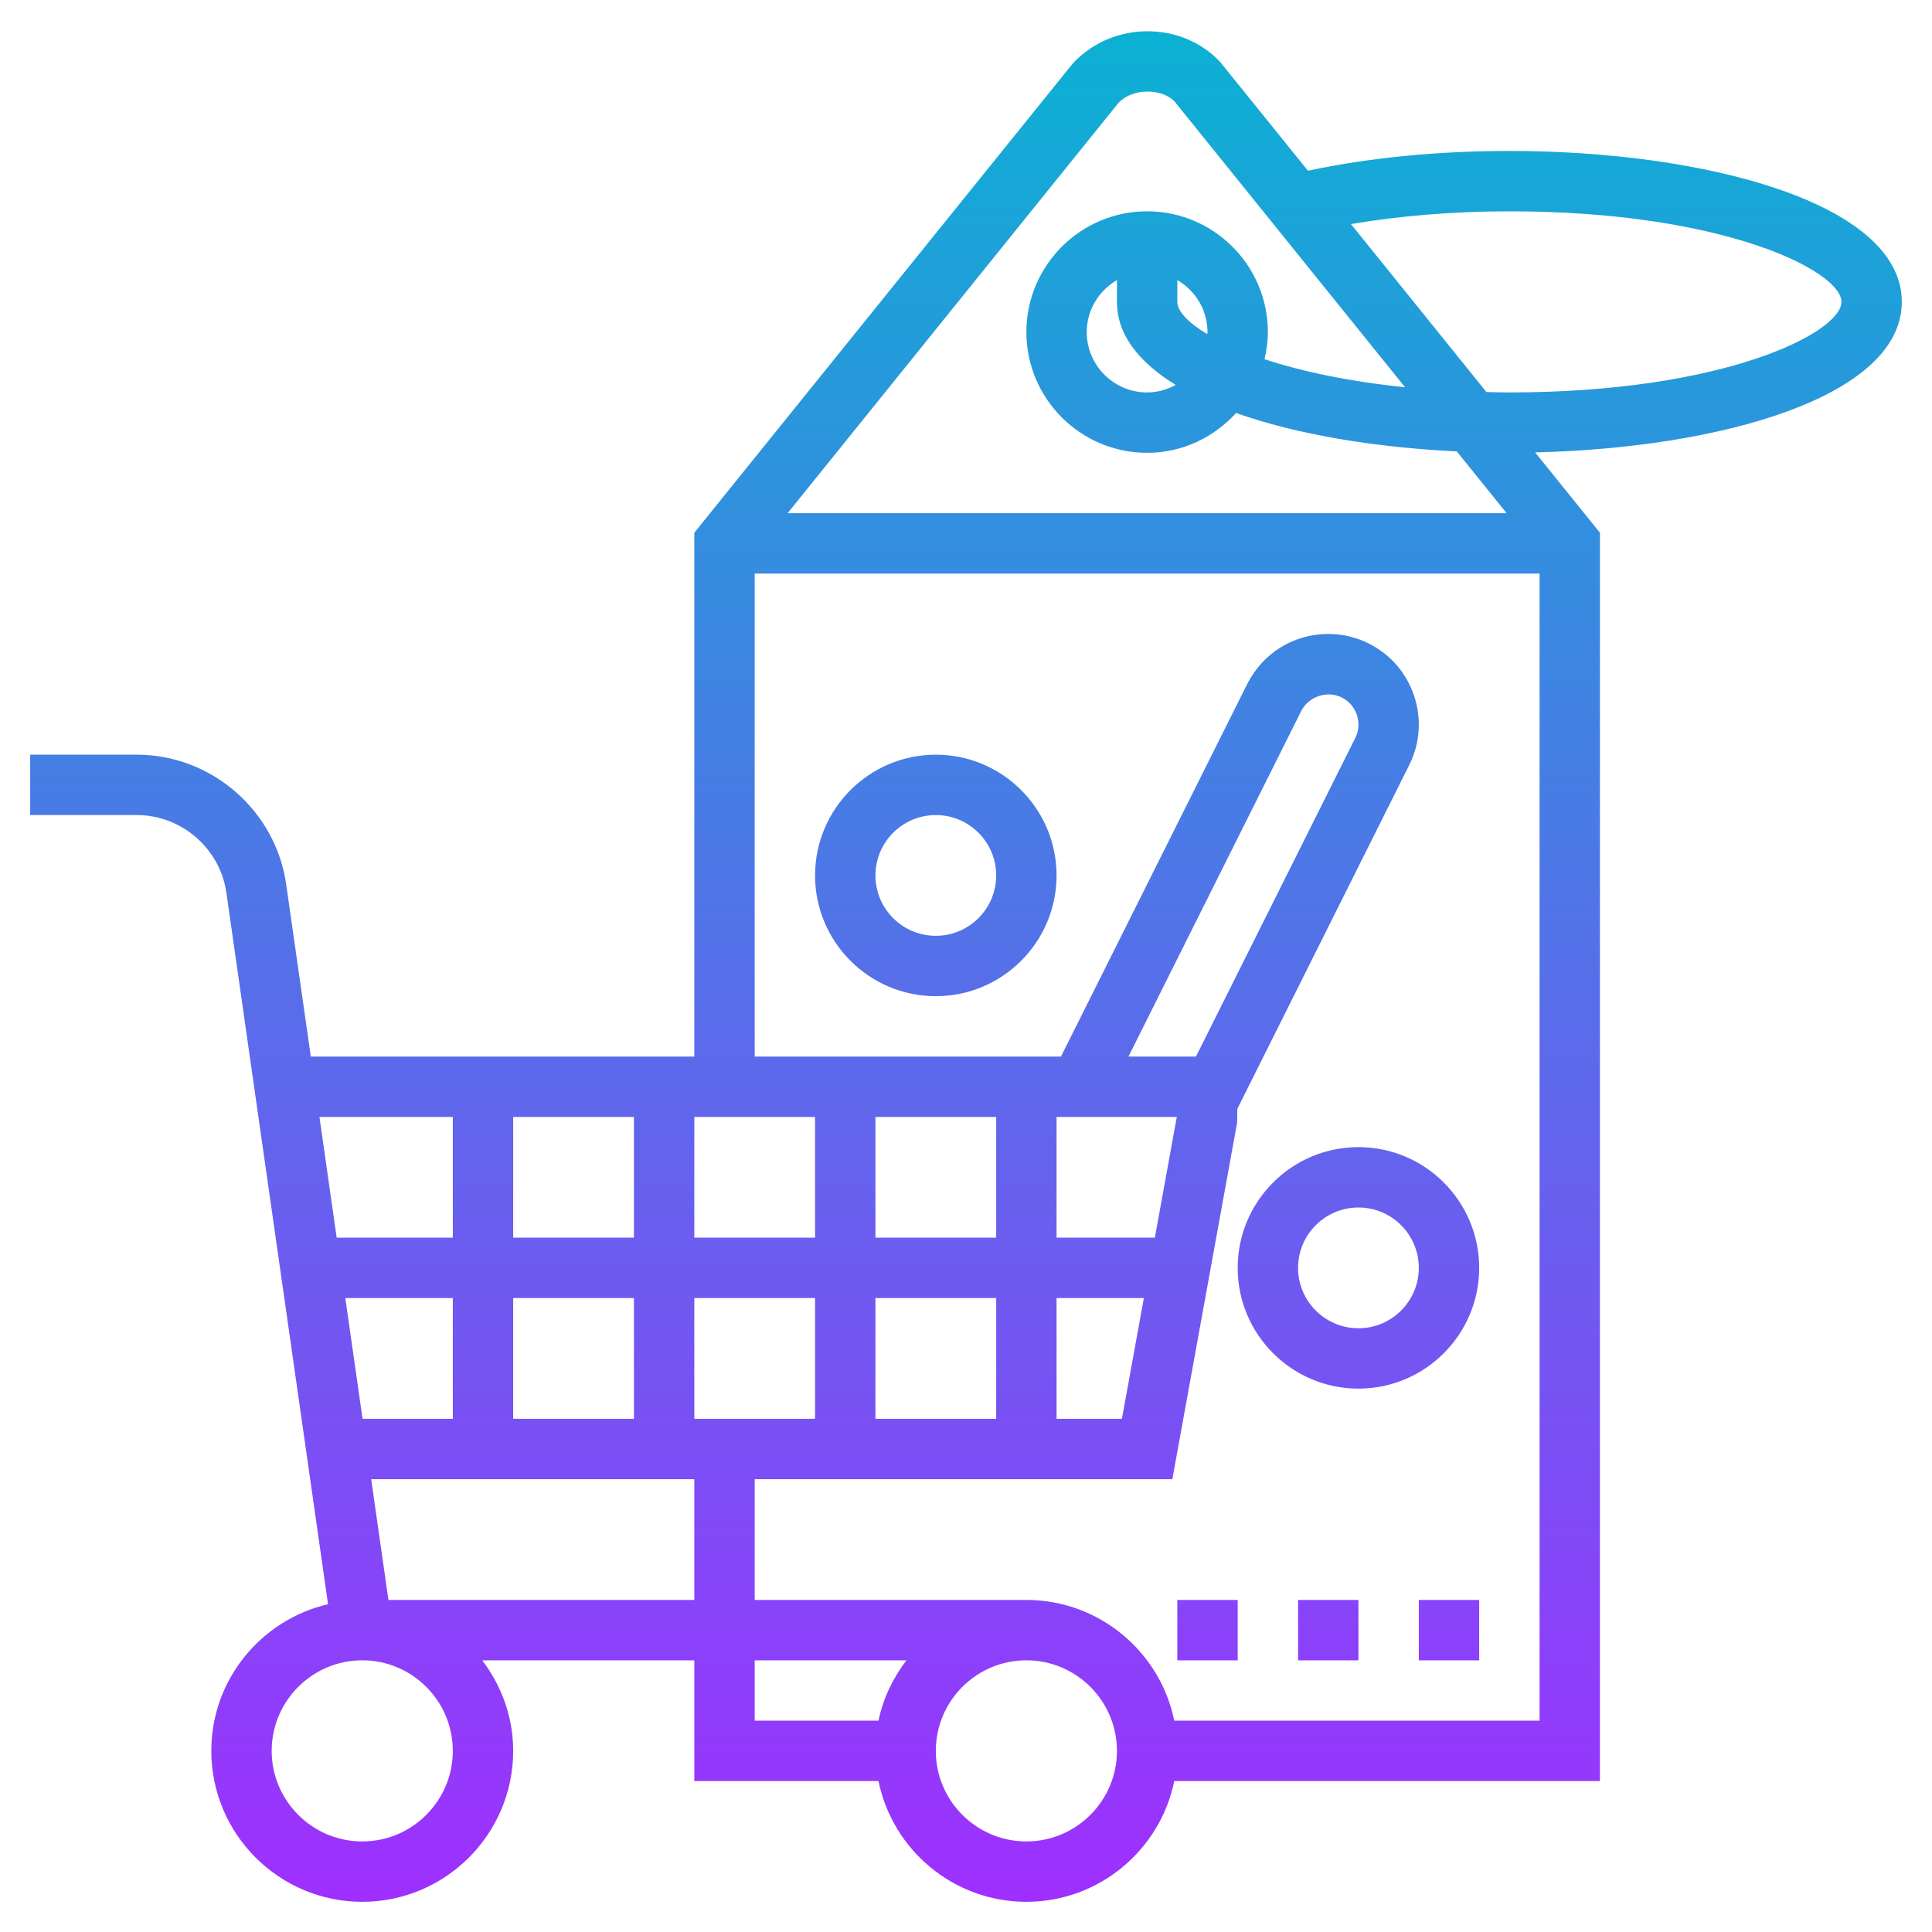
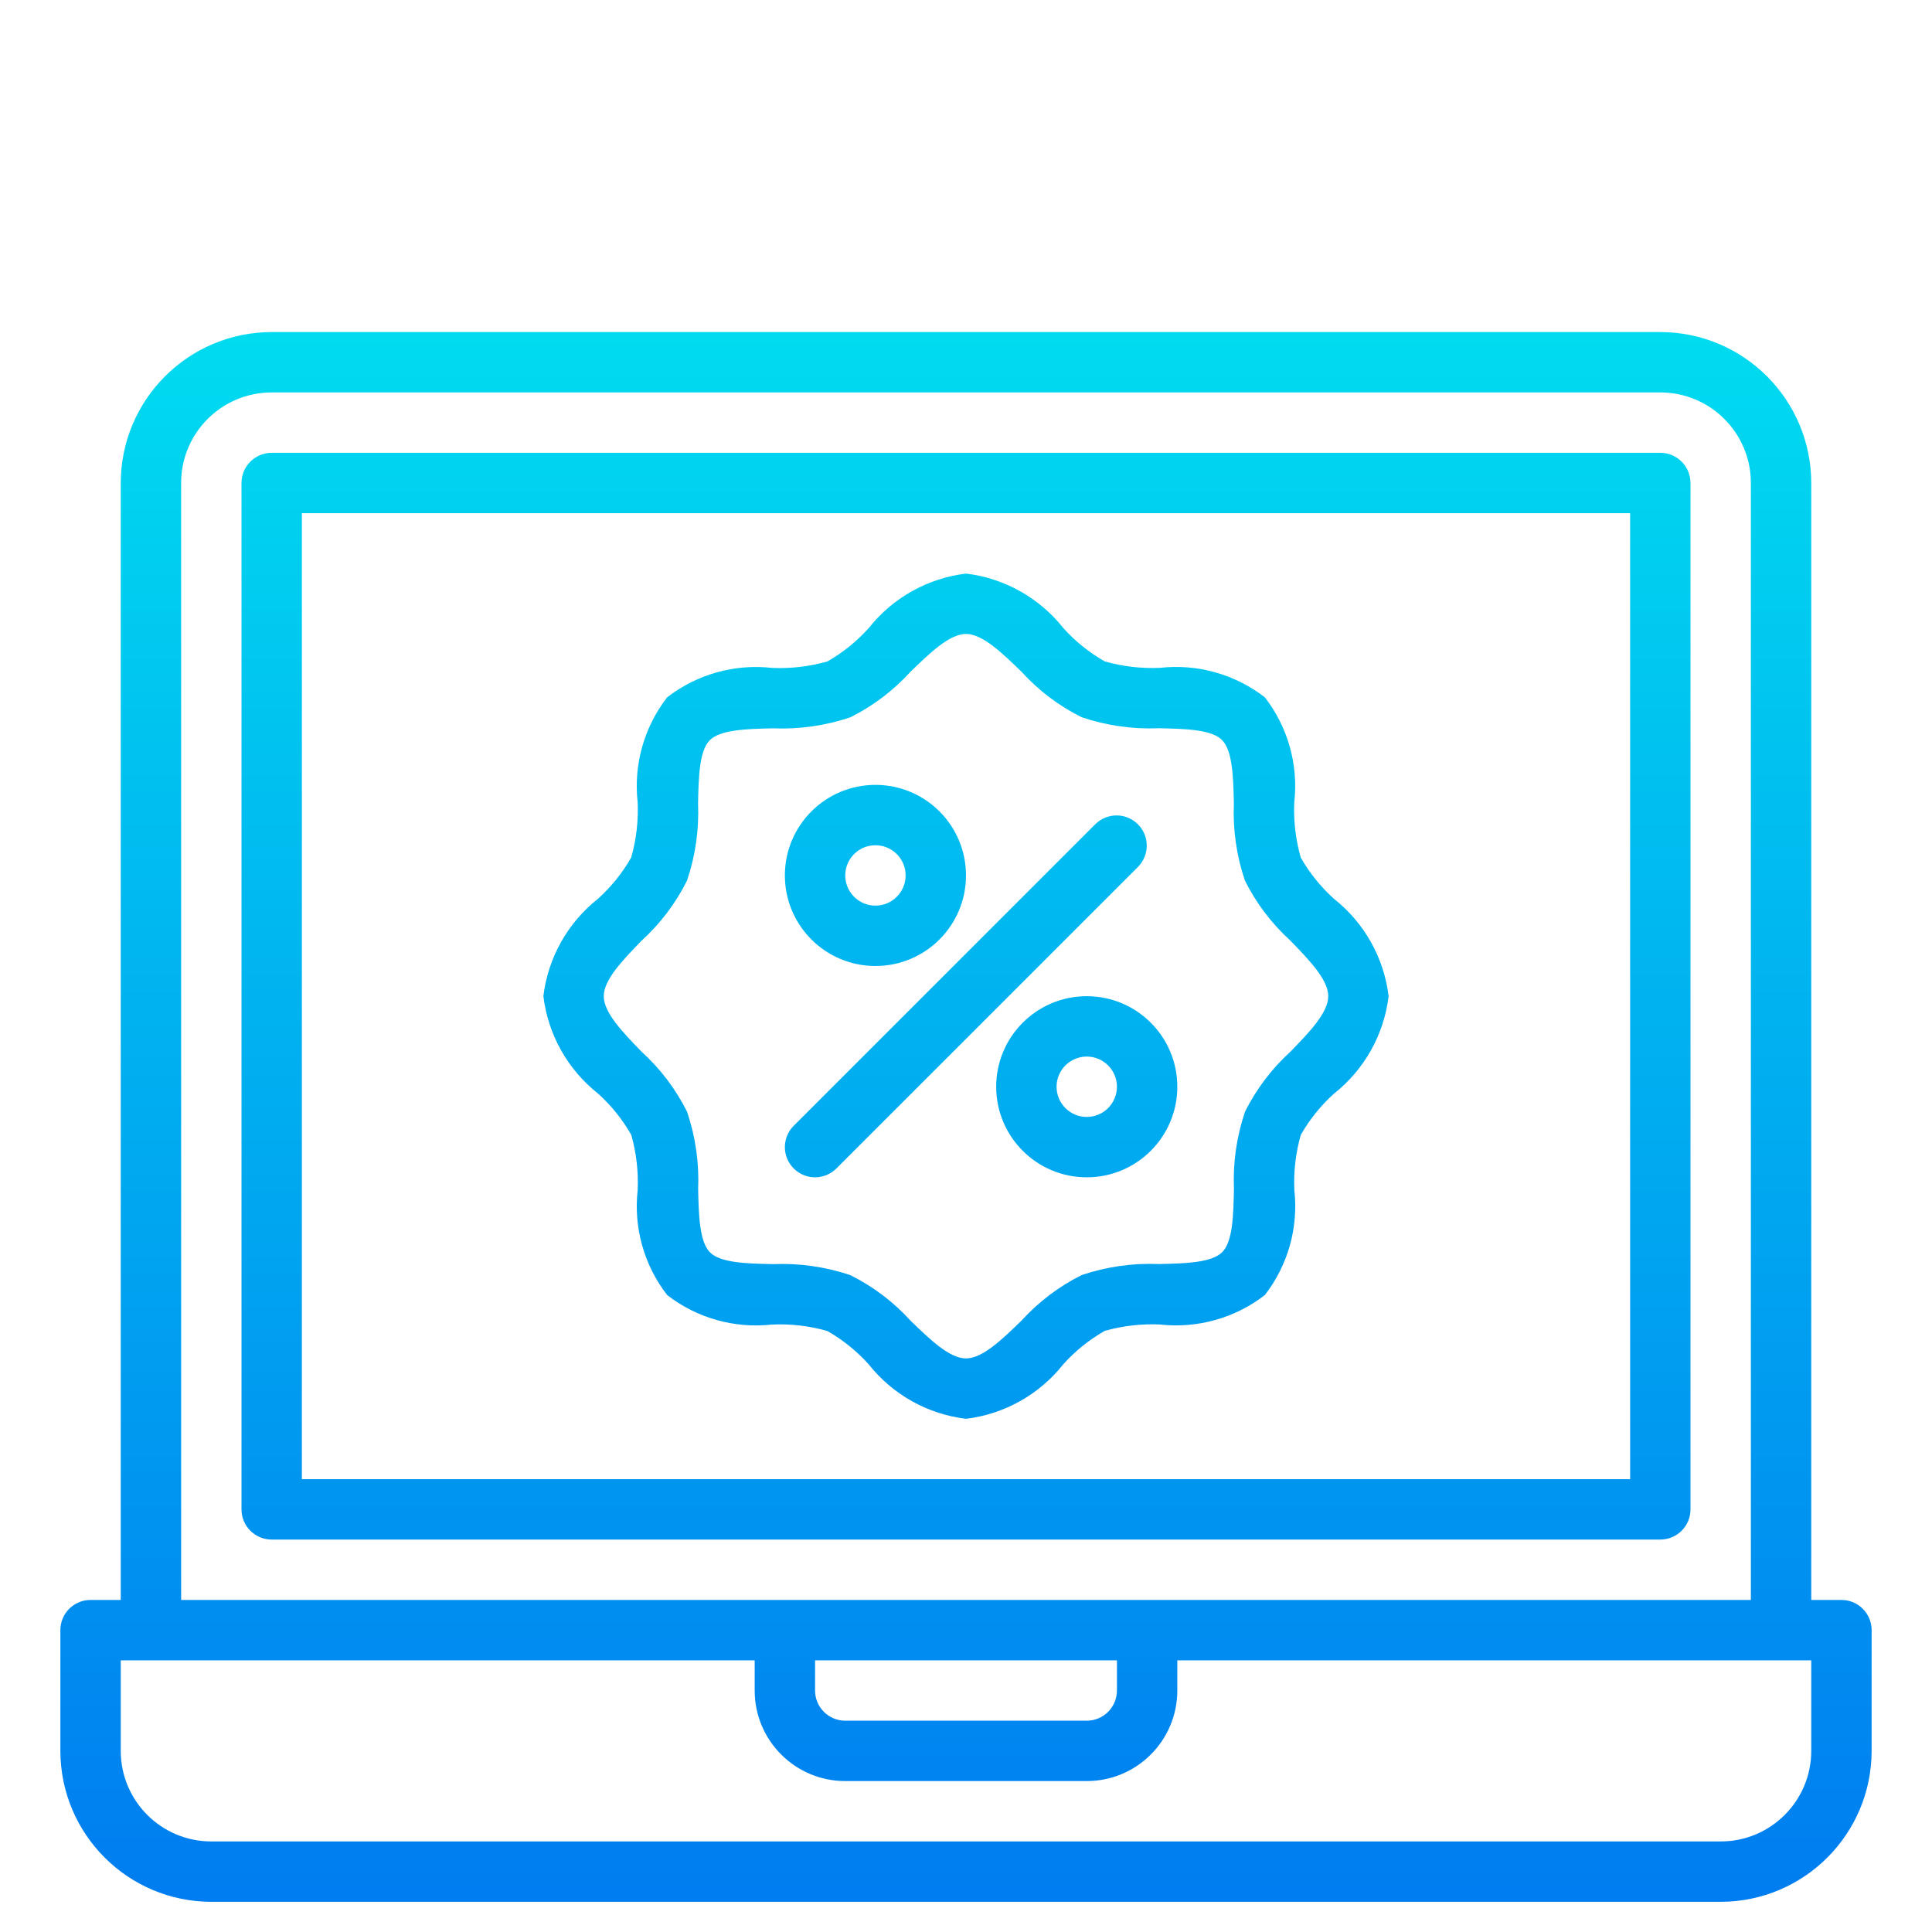
- <svg xmlns="http://www.w3.org/2000/svg" id="Layer_5" enable-background="new 0 0 64 64" viewBox="0 0 64 64">
-   <linearGradient id="SVGID_1_" gradientUnits="userSpaceOnUse" x1="32" x2="32" y1="63" y2="1.035">
-     <stop offset="0" stop-color="#9f2fff" />
-     <stop offset="1" stop-color="#0bb1d3" />
+ <svg xmlns="http://www.w3.org/2000/svg" xmlns:xlink="http://www.w3.org/1999/xlink" viewBox="0 0 64 64">
+   <linearGradient id="New_Gradient_Swatch_3" gradientUnits="userSpaceOnUse" x1="32" x2="32" y1="71.647" y2="4.479">
+     <stop offset="0" stop-color="#006df0" />
+     <stop offset="1" stop-color="#00e7f0" />
  </linearGradient>
-   <path d="m50 5c-2.376 0-4.675.229-6.673.656l-2.913-3.61c-1.246-1.329-3.534-1.385-4.876.056l-12.538 15.545v17.353h-12.704l-.816-5.707c-.349-2.447-2.477-4.293-4.949-4.293h-3.531v2h3.531c1.483 0 2.76 1.107 2.969 2.576l3.367 23.565c-2.211.516-3.867 2.493-3.867 4.859 0 2.757 2.243 5 5 5s5-2.243 5-5c0-1.13-.391-2.162-1.026-3h7.026v4h6.101c.465 2.279 2.484 4 4.899 4s4.434-1.721 4.899-4h14.101v-41.353l-2.147-2.661c6.17-.144 12.147-1.848 12.147-4.986 0-3.283-6.54-5-13-5zm-12.953-1.587c.49-.525 1.464-.47 1.858-.056l7.639 9.471c-1.898-.194-3.458-.534-4.655-.929.067-.29.111-.589.111-.899 0-2.206-1.794-4-4-4s-4 1.794-4 4 1.794 4 4 4c1.171 0 2.215-.514 2.947-1.319 2.022.717 4.619 1.143 7.311 1.272l1.651 2.047h-23.818zm1.899 9.338c-.283.154-.602.249-.946.249-1.103 0-2-.897-2-2 0-.737.405-1.375 1-1.722v.722c0 1.094.738 2.01 1.946 2.751zm.054-2.751v-.722c.595.347 1 .985 1 1.722 0 .024-.006.046-.007.069-.65-.389-.993-.771-.993-1.069zm.618 25h-2.236l5.723-11.446c.24-.48.86-.693 1.344-.448.237.119.415.324.5.578.084.254.065.525-.054.763zm-28.179 8h3.561v4h-2.99zm5.561 0h4v4h-4zm0-2v-4h4v4zm6 6v-4h4v4zm6-4h4v4h-4zm6 0h2.892l-.727 4h-2.165zm3.256-2h-3.256v-4h3.983zm-5.256 0h-4v-4h4zm-6 0h-4v-4h4zm-12-4v4h-3.847l-.571-4zm0 21c0 1.654-1.346 3-3 3s-3-1.346-3-3 1.346-3 3-3 3 1.346 3 3zm-2.133-5-.571-4h10.704v4zm12.133 2h5.026c-.442.584-.773 1.257-.924 2h-4.102zm9 6c-1.654 0-3-1.346-3-3s1.346-3 3-3 3 1.346 3 3-1.346 3-3 3zm4.899-4c-.465-2.279-2.484-4-4.899-4h-9v-4h13.835l2.148-11.821.003-.443 5.697-11.394c.357-.716.415-1.529.162-2.29-.254-.761-.787-1.377-1.503-1.735-.414-.208-.879-.317-1.341-.317-1.142 0-2.17.635-2.685 1.659l-6.17 12.341h-10.146v-16h26v38zm11.101-44c-.261 0-.508-.008-.76-.013l-4.488-5.564c1.617-.274 3.402-.423 5.248-.423 7.117 0 11 1.982 11 3s-3.883 3-11 3zm-5 25c-2.206 0-4 1.794-4 4s1.794 4 4 4 4-1.794 4-4-1.794-4-4-4zm0 6c-1.103 0-2-.897-2-2s.897-2 2-2 2 .897 2 2-.897 2-2 2zm-14-19c-2.206 0-4 1.794-4 4s1.794 4 4 4 4-1.794 4-4-1.794-4-4-4zm0 6c-1.103 0-2-.897-2-2s.897-2 2-2 2 .897 2 2-.897 2-2 2zm12 22h2v2h-2zm4 0h2v2h-2zm-8 0h2v2h-2z" fill="url(#SVGID_1_)" />
+   <linearGradient id="New_Gradient_Swatch_3-4" x1="29" x2="29" xlink:href="#New_Gradient_Swatch_3" y1="71.647" y2="4.479" />
+   <linearGradient id="New_Gradient_Swatch_3-5" x1="36" x2="36" xlink:href="#New_Gradient_Swatch_3" y1="71.647" y2="4.479" />
+   <g id="Sale-2" data-name="Sale">
+     <g fill="url(#New_Gradient_Swatch_3)">
+       <path d="m61 53h-1v-37a5.006 5.006 0 0 0 -5-5h-46a5.006 5.006 0 0 0 -5 5v37h-1a1 1 0 0 0 -1 1v4a5.006 5.006 0 0 0 5 5h50a5.006 5.006 0 0 0 5-5v-4a1 1 0 0 0 -1-1zm-55-37a3 3 0 0 1 3-3h46a3 3 0 0 1 3 3v37h-52zm21 39h10v1a1 1 0 0 1 -1 1h-8a1 1 0 0 1 -1-1zm33 3a3 3 0 0 1 -3 3h-50a3 3 0 0 1 -3-3v-3h21v1a3 3 0 0 0 3 3h8a3 3 0 0 0 3-3v-1h21z" />
+       <path d="m56 50v-34a1 1 0 0 0 -1-1h-46a1 1 0 0 0 -1 1v34a1 1 0 0 0 1 1h46a1 1 0 0 0 1-1zm-2-1h-44v-32h44z" />
+       <path d="m27 39a1 1 0 0 0 .707-.293l10-10a1 1 0 0 0 -1.414-1.414l-10 10a1 1 0 0 0 .707 1.707z" />
+     </g>
+     <path d="m29 32a3 3 0 1 0 -3-3 3 3 0 0 0 3 3zm0-4a1 1 0 1 1 -1 1 1 1 0 0 1 1-1z" fill="url(#New_Gradient_Swatch_3-4)" />
+     <path d="m33 36a3 3 0 1 0 3-3 3 3 0 0 0 -3 3zm4 0a1 1 0 1 1 -1-1 1 1 0 0 1 1 1z" fill="url(#New_Gradient_Swatch_3-5)" />
+     <path d="m20.911 37.593a5.769 5.769 0 0 1 .213 1.83 4.8 4.8 0 0 0 .976 3.477 4.8 4.8 0 0 0 3.475.977 5.762 5.762 0 0 1 1.83.213 5.531 5.531 0 0 1 1.367 1.1 4.855 4.855 0 0 0 3.228 1.81 4.855 4.855 0 0 0 3.227-1.812 5.547 5.547 0 0 1 1.366-1.1 5.769 5.769 0 0 1 1.83-.213 4.8 4.8 0 0 0 3.477-.975 4.8 4.8 0 0 0 .977-3.475 5.762 5.762 0 0 1 .213-1.83 5.531 5.531 0 0 1 1.1-1.367 4.855 4.855 0 0 0 1.81-3.228 4.855 4.855 0 0 0 -1.812-3.227 5.547 5.547 0 0 1 -1.1-1.366 5.769 5.769 0 0 1 -.213-1.83 4.8 4.8 0 0 0 -.975-3.477 4.8 4.8 0 0 0 -3.475-.977 5.762 5.762 0 0 1 -1.83-.213 5.531 5.531 0 0 1 -1.367-1.1 4.855 4.855 0 0 0 -3.228-1.81 4.855 4.855 0 0 0 -3.227 1.812 5.547 5.547 0 0 1 -1.366 1.1 5.769 5.769 0 0 1 -1.83.213 4.8 4.8 0 0 0 -3.477.975 4.8 4.8 0 0 0 -.977 3.475 5.762 5.762 0 0 1 -.213 1.83 5.531 5.531 0 0 1 -1.1 1.367 4.855 4.855 0 0 0 -1.81 3.228 4.855 4.855 0 0 0 1.812 3.227 5.547 5.547 0 0 1 1.099 1.366zm.337-6.427a6.767 6.767 0 0 0 1.51-1.994 7.054 7.054 0 0 0 .366-2.554c.018-.86.036-1.749.391-2.1s1.243-.373 2.1-.391a7.059 7.059 0 0 0 2.555-.366 6.775 6.775 0 0 0 1.993-1.51c.637-.617 1.289-1.251 1.837-1.251s1.2.634 1.834 1.248a6.767 6.767 0 0 0 1.994 1.51 7.054 7.054 0 0 0 2.554.366c.86.018 1.749.036 2.1.391s.373 1.243.391 2.1a7.059 7.059 0 0 0 .366 2.555 6.775 6.775 0 0 0 1.51 1.993c.617.637 1.251 1.289 1.251 1.837s-.634 1.2-1.248 1.834a6.767 6.767 0 0 0 -1.51 1.994 7.054 7.054 0 0 0 -.366 2.554c-.018.86-.036 1.749-.391 2.1s-1.243.373-2.1.391a7.059 7.059 0 0 0 -2.555.366 6.775 6.775 0 0 0 -1.993 1.51c-.637.617-1.289 1.251-1.837 1.251s-1.2-.634-1.834-1.248a6.767 6.767 0 0 0 -1.994-1.51 7.054 7.054 0 0 0 -2.554-.366c-.86-.018-1.749-.036-2.1-.391s-.373-1.243-.391-2.1a7.059 7.059 0 0 0 -.366-2.555 6.775 6.775 0 0 0 -1.51-1.993c-.617-.637-1.251-1.289-1.251-1.837s.634-1.2 1.248-1.834z" fill="url(#New_Gradient_Swatch_3)" />
+   </g>
</svg>
